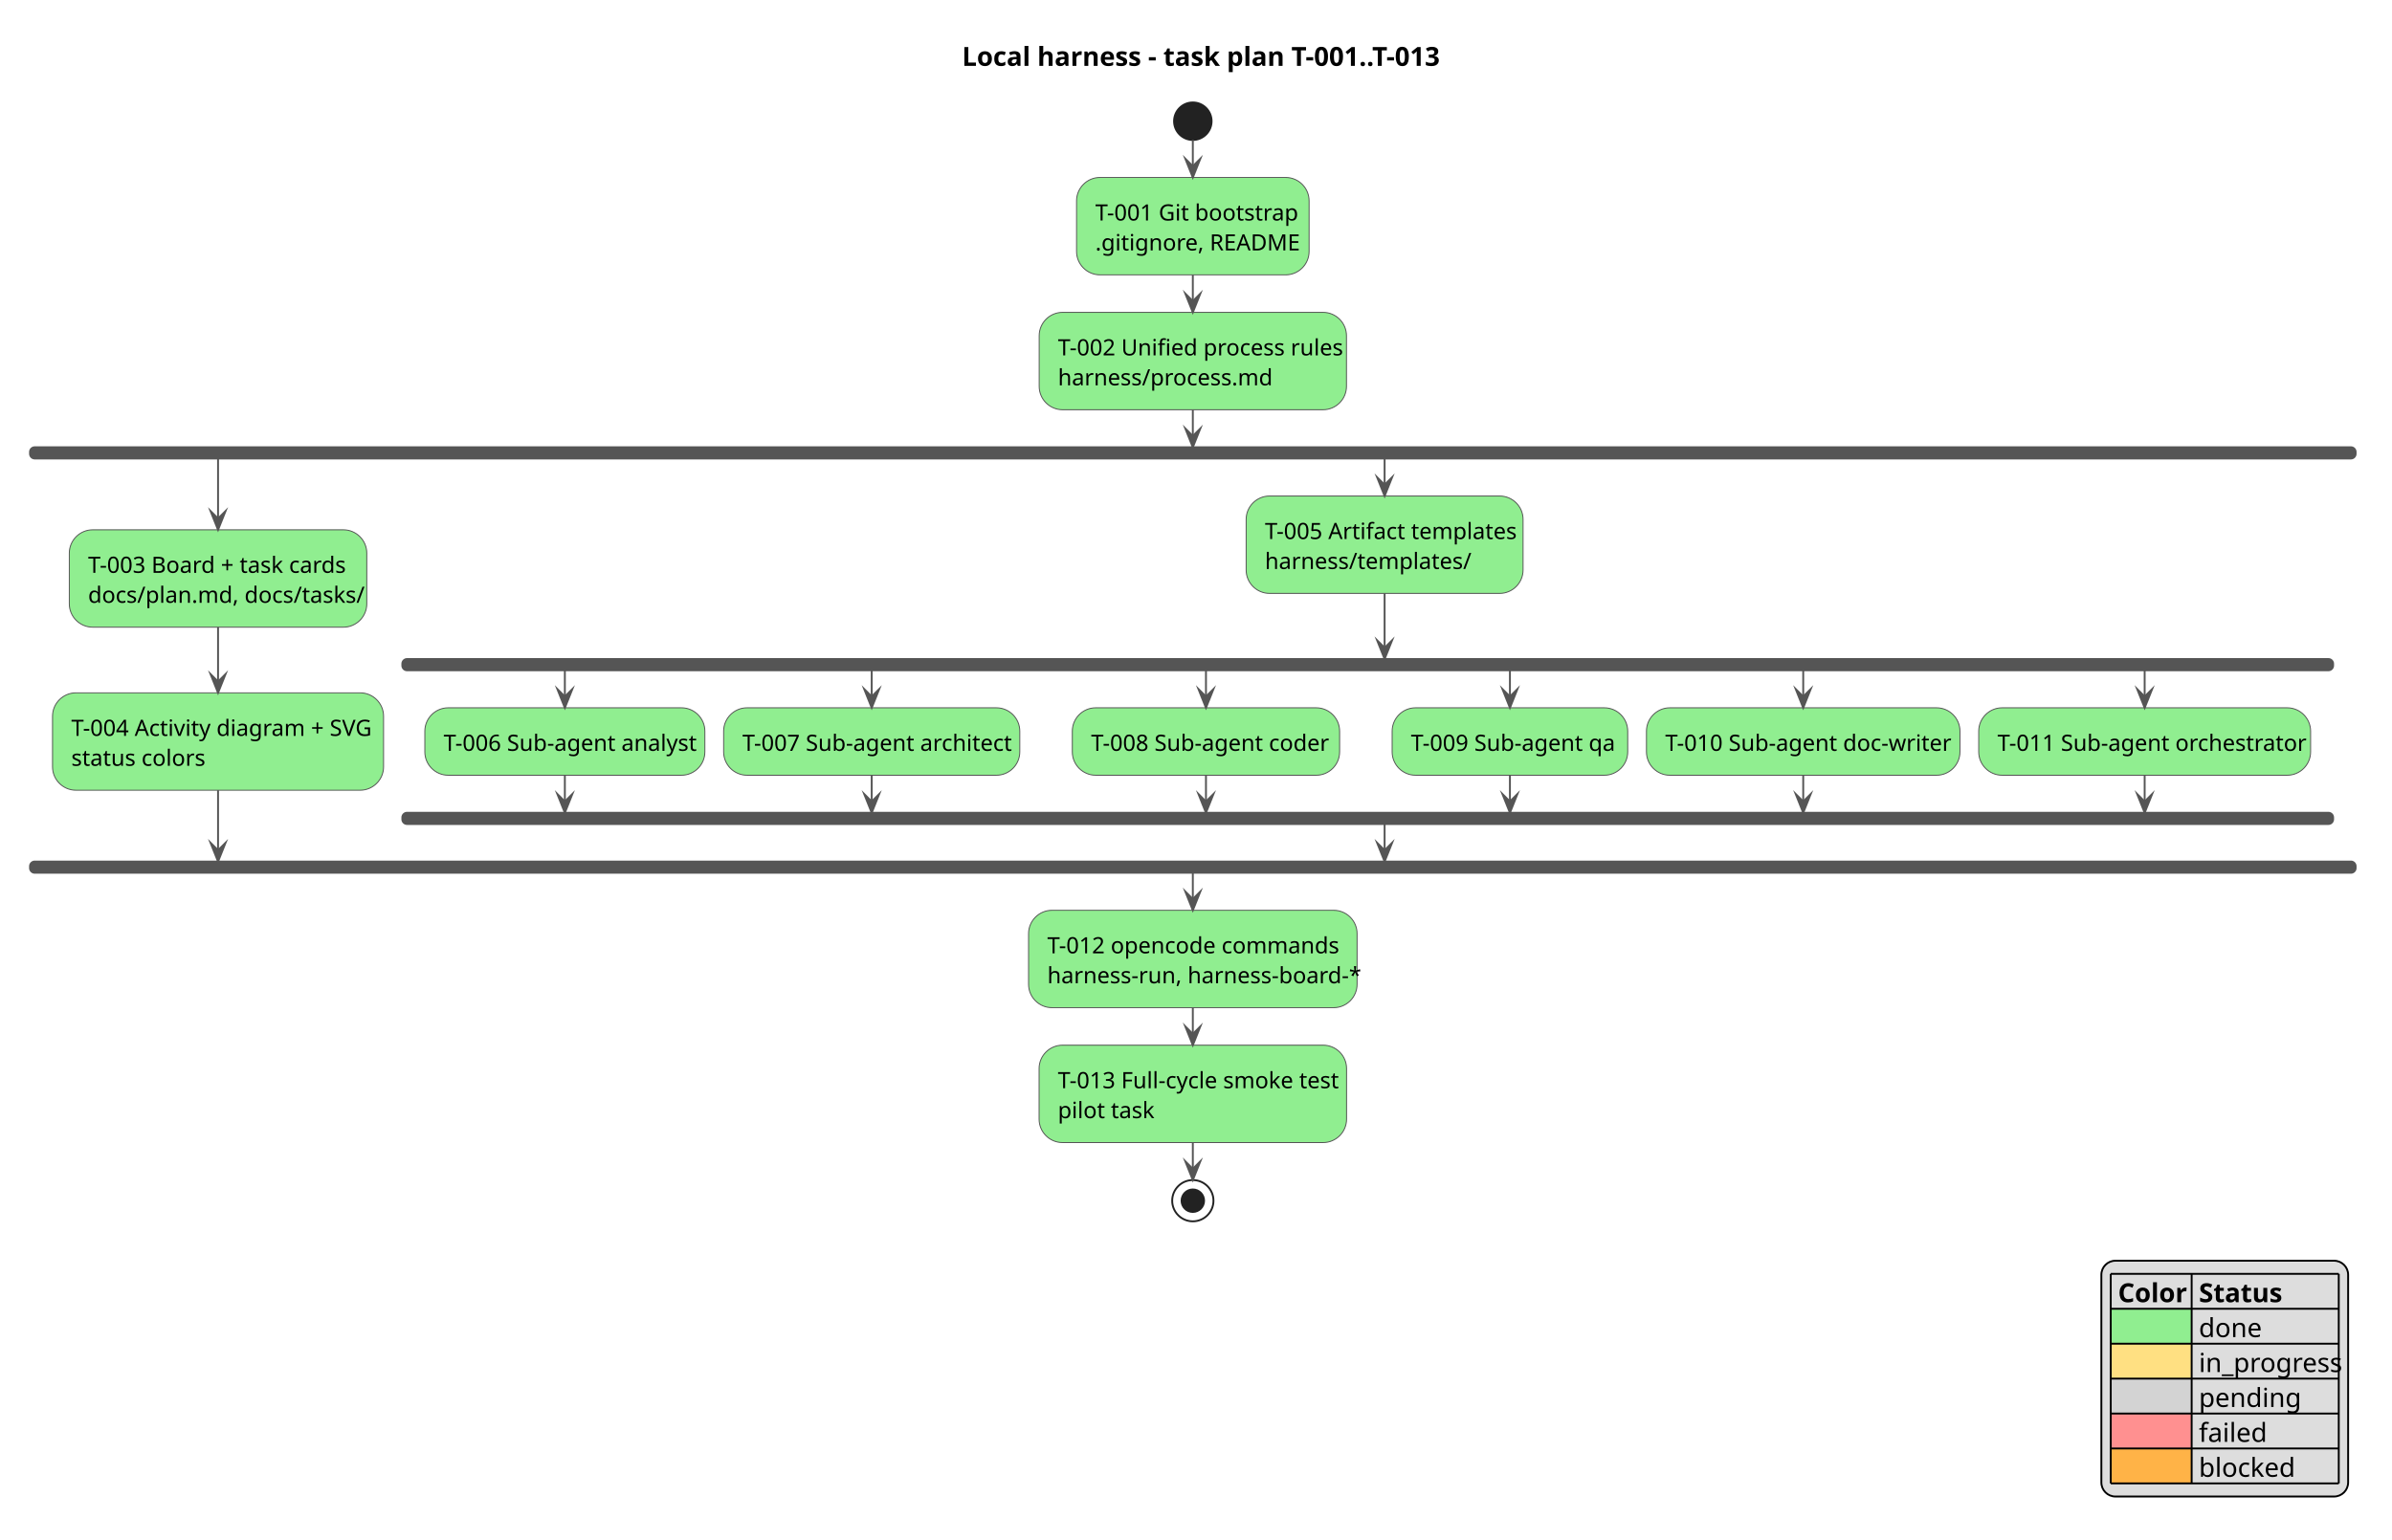
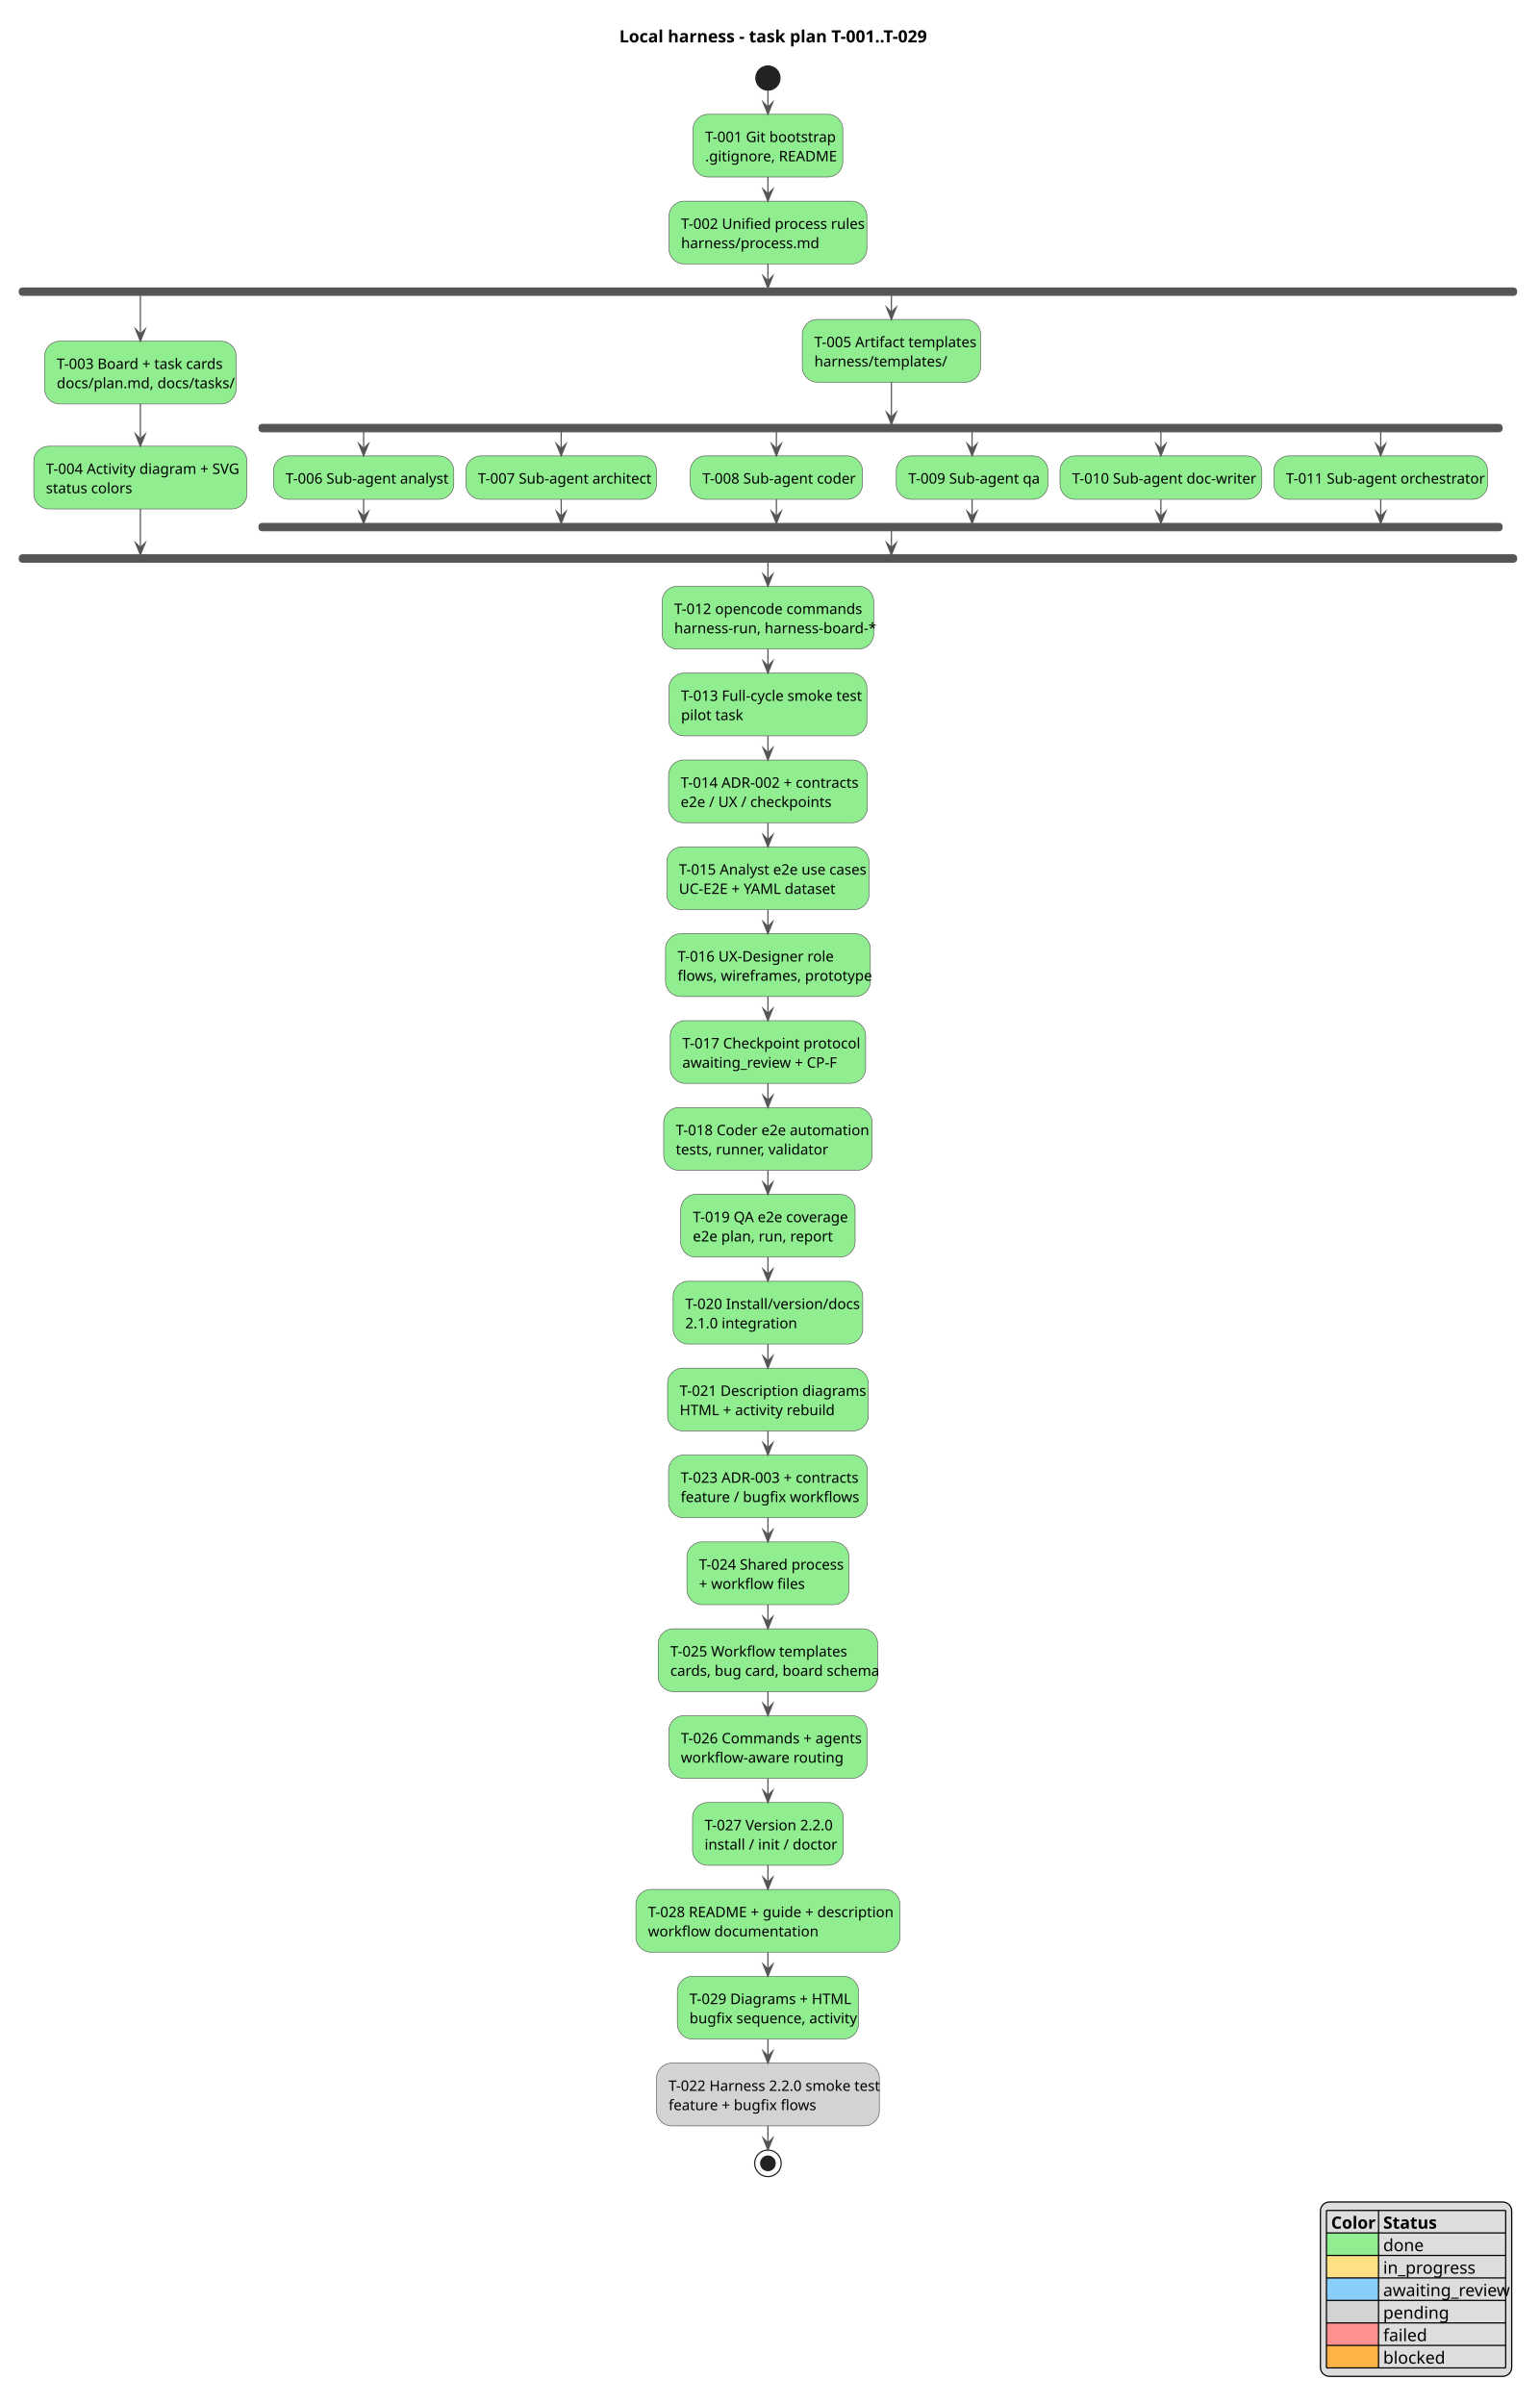
- <svg xmlns="http://www.w3.org/2000/svg" contentStyleType="text/css" data-diagram-type="ACTIVITY" height="821px" preserveAspectRatio="none" style="width:1275px;height:821px;background:#FFFFFF;" version="1.1" viewBox="0 0 1275 821" width="1275px" zoomAndPan="magnify">
+ <svg xmlns="http://www.w3.org/2000/svg" contentStyleType="text/css" data-diagram-type="ACTIVITY" height="1991px" preserveAspectRatio="none" style="width:1275px;height:1991px;background:#FFFFFF;" version="1.1" viewBox="0 0 1275 1991" width="1275px" zoomAndPan="magnify">
  <defs />
  <g>
    <g class="title" data-source-line="5">
-       <text fill="#000000" font-family="Segoe UI" font-size="14" font-weight="700" lengthAdjust="spacing" textLength="248.076" x="512.77" y="35.107">Local harness - task plan T-001..T-013</text>
+       <text fill="#000000" font-family="Segoe UI" font-size="14" font-weight="700" lengthAdjust="spacing" textLength="248.076" x="512.77" y="35.107">Local harness - task plan T-001..T-029</text>
    </g>
    <ellipse cx="635.809" cy="64.621" fill="#222222" rx="10" ry="10" style="stroke:#222222;stroke-width:1;" />
    <rect fill="#90EE90" height="51.922" rx="12.5" ry="12.5" style="stroke:#555555;stroke-width:0.5;" width="123.945" x="573.836" y="94.621" />
    <text fill="#000000" font-family="Segoe UI" font-size="12" lengthAdjust="spacing" textLength="103.945" x="583.836" y="117.57">T-001 Git bootstrap</text>
    <text fill="#000000" font-family="Segoe UI" font-size="12" lengthAdjust="spacing" textLength="103.019" x="583.836" y="133.531">.gitignore, README</text>
    <rect fill="#90EE90" height="51.922" rx="12.5" ry="12.5" style="stroke:#555555;stroke-width:0.5;" width="163.795" x="553.911" y="166.543" />
    <text fill="#000000" font-family="Segoe UI" font-size="12" lengthAdjust="spacing" textLength="143.795" x="563.911" y="189.492">T-002 Unified process rules</text>
    <text fill="#000000" font-family="Segoe UI" font-size="12" lengthAdjust="spacing" textLength="105.258" x="563.911" y="205.453">harness/process.md</text>
    <rect fill="#555555" height="6" rx="2.5" ry="2.5" style="stroke:#555555;stroke-width:1;" width="1239.617" x="16" y="238.465" />
    <rect fill="#90EE90" height="51.922" rx="12.5" ry="12.5" style="stroke:#555555;stroke-width:0.5;" width="158.562" x="36.944" y="282.484" />
    <text fill="#000000" font-family="Segoe UI" font-size="12" lengthAdjust="spacing" textLength="132.31" x="46.944" y="305.434">T-003 Board + task cards</text>
    <text fill="#000000" font-family="Segoe UI" font-size="12" lengthAdjust="spacing" textLength="138.562" x="46.944" y="321.394">docs/plan.md, docs/tasks/</text>
    <rect fill="#90EE90" height="51.922" rx="12.5" ry="12.5" style="stroke:#555555;stroke-width:0.5;" width="176.451" x="28" y="369.406" />
    <text fill="#000000" font-family="Segoe UI" font-size="12" lengthAdjust="spacing" textLength="156.451" x="38" y="392.356">T-004 Activity diagram + SVG</text>
    <text fill="#000000" font-family="Segoe UI" font-size="12" lengthAdjust="spacing" textLength="66.275" x="38" y="408.316">status colors</text>
    <rect fill="#90EE90" height="51.922" rx="12.5" ry="12.5" style="stroke:#555555;stroke-width:0.5;" width="147.6" x="664.234" y="264.465" />
    <text fill="#000000" font-family="Segoe UI" font-size="12" lengthAdjust="spacing" textLength="127.6" x="674.234" y="287.414">T-005 Artifact templates</text>
    <text fill="#000000" font-family="Segoe UI" font-size="12" lengthAdjust="spacing" textLength="101.848" x="674.234" y="303.375">harness/templates/</text>
    <rect fill="#555555" height="6" rx="2.5" ry="2.5" style="stroke:#555555;stroke-width:1;" width="1029.166" x="214.451" y="351.387" />
    <rect fill="#90EE90" height="35.961" rx="12.5" ry="12.5" style="stroke:#555555;stroke-width:0.5;" width="149.264" x="226.451" y="377.387" />
    <text fill="#000000" font-family="Segoe UI" font-size="12" lengthAdjust="spacing" textLength="129.264" x="236.451" y="400.336">T-006 Sub-agent analyst</text>
    <rect fill="#90EE90" height="35.961" rx="12.5" ry="12.5" style="stroke:#555555;stroke-width:0.5;" width="157.859" x="385.715" y="377.387" />
    <text fill="#000000" font-family="Segoe UI" font-size="12" lengthAdjust="spacing" textLength="137.859" x="395.715" y="400.336">T-007 Sub-agent architect</text>
    <rect fill="#90EE90" height="35.961" rx="12.5" ry="12.5" style="stroke:#555555;stroke-width:0.5;" width="142.478" x="571.574" y="377.387" />
    <text fill="#000000" font-family="Segoe UI" font-size="12" lengthAdjust="spacing" textLength="122.478" x="581.574" y="400.336">T-008 Sub-agent coder</text>
    <rect fill="#90EE90" height="35.961" rx="12.5" ry="12.5" style="stroke:#555555;stroke-width:0.5;" width="125.562" x="742.053" y="377.387" />
    <text fill="#000000" font-family="Segoe UI" font-size="12" lengthAdjust="spacing" textLength="105.562" x="752.053" y="400.336">T-009 Sub-agent qa</text>
    <rect fill="#90EE90" height="35.961" rx="12.5" ry="12.5" style="stroke:#555555;stroke-width:0.5;" width="167.094" x="877.615" y="377.387" />
    <text fill="#000000" font-family="Segoe UI" font-size="12" lengthAdjust="spacing" textLength="147.094" x="887.615" y="400.336">T-010 Sub-agent doc-writer</text>
    <rect fill="#90EE90" height="35.961" rx="12.5" ry="12.5" style="stroke:#555555;stroke-width:0.5;" width="176.908" x="1054.709" y="377.387" />
    <text fill="#000000" font-family="Segoe UI" font-size="12" lengthAdjust="spacing" textLength="156.908" x="1064.709" y="400.336">T-011 Sub-agent orchestrator</text>
    <rect fill="#555555" height="6" rx="2.5" ry="2.5" style="stroke:#555555;stroke-width:1;" width="1029.166" x="214.451" y="433.348" />
    <rect fill="#555555" height="6" rx="2.5" ry="2.5" style="stroke:#555555;stroke-width:1;" width="1239.617" x="16" y="459.348" />
    <rect fill="#90EE90" height="51.922" rx="12.5" ry="12.5" style="stroke:#555555;stroke-width:0.5;" width="175.109" x="548.254" y="485.348" />
    <text fill="#000000" font-family="Segoe UI" font-size="12" lengthAdjust="spacing" textLength="148.435" x="558.254" y="508.297">T-012 opencode commands</text>
    <text fill="#000000" font-family="Segoe UI" font-size="12" lengthAdjust="spacing" textLength="155.109" x="558.254" y="524.258">harness-run, harness-board-*</text>
    <rect fill="#90EE90" height="51.922" rx="12.5" ry="12.5" style="stroke:#555555;stroke-width:0.5;" width="163.889" x="553.864" y="557.269" />
    <text fill="#000000" font-family="Segoe UI" font-size="12" lengthAdjust="spacing" textLength="143.889" x="563.864" y="580.219">T-013 Full-cycle smoke test</text>
    <text fill="#000000" font-family="Segoe UI" font-size="12" lengthAdjust="spacing" textLength="48.48" x="563.864" y="596.18">pilot task</text>
-     <ellipse cx="635.809" cy="640.191" fill="none" rx="11" ry="11" style="stroke:#222222;stroke-width:1;" />
-     <ellipse cx="635.809" cy="640.191" fill="#222222" rx="6" ry="6" style="stroke:#222222;stroke-width:1;" />
+     <rect fill="#90EE90" height="51.922" rx="12.5" ry="12.5" style="stroke:#555555;stroke-width:0.5;" width="164.51" x="553.554" y="629.191" />
+     <text fill="#000000" font-family="Segoe UI" font-size="12" lengthAdjust="spacing" textLength="144.51" x="563.554" y="652.141">T-014 ADR-002 + contracts</text>
+     <text fill="#000000" font-family="Segoe UI" font-size="12" lengthAdjust="spacing" textLength="119.9" x="563.554" y="668.102">e2e / UX / checkpoints</text>
+     <rect fill="#90EE90" height="51.922" rx="12.5" ry="12.5" style="stroke:#555555;stroke-width:0.5;" width="167.434" x="552.092" y="701.113" />
+     <text fill="#000000" font-family="Segoe UI" font-size="12" lengthAdjust="spacing" textLength="147.434" x="562.092" y="724.062">T-015 Analyst e2e use cases</text>
+     <text fill="#000000" font-family="Segoe UI" font-size="12" lengthAdjust="spacing" textLength="126.727" x="562.092" y="740.023">UC-E2E + YAML dataset</text>
+     <rect fill="#90EE90" height="51.922" rx="12.5" ry="12.5" style="stroke:#555555;stroke-width:0.5;" width="169.555" x="551.031" y="773.035" />
+     <text fill="#000000" font-family="Segoe UI" font-size="12" lengthAdjust="spacing" textLength="124.564" x="561.031" y="795.984">T-016 UX-Designer role</text>
+     <text fill="#000000" font-family="Segoe UI" font-size="12" lengthAdjust="spacing" textLength="149.555" x="561.031" y="811.945">flows, wireframes, prototype</text>
+     <rect fill="#90EE90" height="51.922" rx="12.5" ry="12.5" style="stroke:#555555;stroke-width:0.5;" width="161.756" x="554.931" y="844.957" />
+     <text fill="#000000" font-family="Segoe UI" font-size="12" lengthAdjust="spacing" textLength="141.756" x="564.931" y="867.906">T-017 Checkpoint protocol</text>
+     <text fill="#000000" font-family="Segoe UI" font-size="12" lengthAdjust="spacing" textLength="123.24" x="564.931" y="883.867">awaiting_review + CP-F</text>
+     <rect fill="#90EE90" height="51.922" rx="12.5" ry="12.5" style="stroke:#555555;stroke-width:0.5;" width="172.578" x="549.519" y="916.879" />
+     <text fill="#000000" font-family="Segoe UI" font-size="12" lengthAdjust="spacing" textLength="152.578" x="559.519" y="939.828">T-018 Coder e2e automation</text>
+     <text fill="#000000" font-family="Segoe UI" font-size="12" lengthAdjust="spacing" textLength="117.469" x="559.519" y="955.789">tests, runner, validator</text>
+     <rect fill="#90EE90" height="51.922" rx="12.5" ry="12.5" style="stroke:#555555;stroke-width:0.5;" width="144.377" x="563.62" y="988.801" />
+     <text fill="#000000" font-family="Segoe UI" font-size="12" lengthAdjust="spacing" textLength="124.377" x="573.62" y="1011.75">T-019 QA e2e coverage</text>
+     <text fill="#000000" font-family="Segoe UI" font-size="12" lengthAdjust="spacing" textLength="107.467" x="573.62" y="1027.711">e2e plan, run, report</text>
+     <rect fill="#90EE90" height="51.922" rx="12.5" ry="12.5" style="stroke:#555555;stroke-width:0.5;" width="156.94" x="557.339" y="1060.723" />
+     <text fill="#000000" font-family="Segoe UI" font-size="12" lengthAdjust="spacing" textLength="136.94" x="567.339" y="1083.672">T-020 Install/version/docs</text>
+     <text fill="#000000" font-family="Segoe UI" font-size="12" lengthAdjust="spacing" textLength="86.074" x="567.339" y="1099.633">2.1.0 integration</text>
+     <rect fill="#90EE90" height="51.922" rx="12.5" ry="12.5" style="stroke:#555555;stroke-width:0.5;" width="166.168" x="552.725" y="1132.645" />
+     <text fill="#000000" font-family="Segoe UI" font-size="12" lengthAdjust="spacing" textLength="146.168" x="562.725" y="1155.594">T-021 Description diagrams</text>
+     <text fill="#000000" font-family="Segoe UI" font-size="12" lengthAdjust="spacing" textLength="123.621" x="562.725" y="1171.555">HTML + activity rebuild</text>
+     <rect fill="#90EE90" height="51.922" rx="12.5" ry="12.5" style="stroke:#555555;stroke-width:0.5;" width="164.51" x="553.554" y="1204.566" />
+     <text fill="#000000" font-family="Segoe UI" font-size="12" lengthAdjust="spacing" textLength="144.51" x="563.554" y="1227.516">T-023 ADR-003 + contracts</text>
+     <text fill="#000000" font-family="Segoe UI" font-size="12" lengthAdjust="spacing" textLength="138.357" x="563.554" y="1243.477">feature / bugfix workflows</text>
+     <rect fill="#90EE90" height="51.922" rx="12.5" ry="12.5" style="stroke:#555555;stroke-width:0.5;" width="134.111" x="568.753" y="1276.488" />
+     <text fill="#000000" font-family="Segoe UI" font-size="12" lengthAdjust="spacing" textLength="114.111" x="578.753" y="1299.438">T-024 Shared process</text>
+     <text fill="#000000" font-family="Segoe UI" font-size="12" lengthAdjust="spacing" textLength="83.924" x="578.753" y="1315.398">+ workflow files</text>
+     <rect fill="#90EE90" height="51.922" rx="12.5" ry="12.5" style="stroke:#555555;stroke-width:0.5;" width="181.701" x="544.958" y="1348.41" />
+     <text fill="#000000" font-family="Segoe UI" font-size="12" lengthAdjust="spacing" textLength="139.986" x="554.958" y="1371.359">T-025 Workflow templates</text>
+     <text fill="#000000" font-family="Segoe UI" font-size="12" lengthAdjust="spacing" textLength="161.701" x="554.958" y="1387.32">cards, bug card, board schema</text>
+     <rect fill="#90EE90" height="51.922" rx="12.5" ry="12.5" style="stroke:#555555;stroke-width:0.5;" width="164.147" x="553.735" y="1420.332" />
+     <text fill="#000000" font-family="Segoe UI" font-size="12" lengthAdjust="spacing" textLength="144.147" x="563.735" y="1443.281">T-026 Commands + agents</text>
+     <text fill="#000000" font-family="Segoe UI" font-size="12" lengthAdjust="spacing" textLength="126.445" x="563.735" y="1459.242">workflow-aware routing</text>
+     <rect fill="#90EE90" height="51.922" rx="12.5" ry="12.5" style="stroke:#555555;stroke-width:0.5;" width="124.853" x="573.382" y="1492.254" />
+     <text fill="#000000" font-family="Segoe UI" font-size="12" lengthAdjust="spacing" textLength="101.397" x="583.382" y="1515.203">T-027 Version 2.2.0</text>
+     <text fill="#000000" font-family="Segoe UI" font-size="12" lengthAdjust="spacing" textLength="104.853" x="583.382" y="1531.164">install / init / doctor</text>
+     <rect fill="#90EE90" height="51.922" rx="12.5" ry="12.5" style="stroke:#555555;stroke-width:0.5;" width="218.603" x="526.507" y="1564.176" />
+     <text fill="#000000" font-family="Segoe UI" font-size="12" lengthAdjust="spacing" textLength="198.603" x="536.507" y="1587.125">T-028 README + guide + description</text>
+     <text fill="#000000" font-family="Segoe UI" font-size="12" lengthAdjust="spacing" textLength="132.293" x="536.507" y="1603.086">workflow documentation</text>
+     <rect fill="#90EE90" height="51.922" rx="12.5" ry="12.5" style="stroke:#555555;stroke-width:0.5;" width="149.99" x="560.813" y="1636.098" />
+     <text fill="#000000" font-family="Segoe UI" font-size="12" lengthAdjust="spacing" textLength="129.99" x="570.813" y="1659.047">T-029 Diagrams + HTML</text>
+     <text fill="#000000" font-family="Segoe UI" font-size="12" lengthAdjust="spacing" textLength="129.516" x="570.813" y="1675.008">bugfix sequence, activity</text>
+     <rect fill="#D3D3D3" height="51.922" rx="12.5" ry="12.5" style="stroke:#555555;stroke-width:0.5;" width="184.496" x="543.561" y="1708.02" />
+     <text fill="#000000" font-family="Segoe UI" font-size="12" lengthAdjust="spacing" textLength="164.496" x="553.561" y="1730.969">T-022 Harness 2.2.0 smoke test</text>
+     <text fill="#000000" font-family="Segoe UI" font-size="12" lengthAdjust="spacing" textLength="116.051" x="553.561" y="1746.93">feature + bugfix flows</text>
+     <ellipse cx="635.809" cy="1790.941" fill="none" rx="11" ry="11" style="stroke:#222222;stroke-width:1;" />
+     <ellipse cx="635.809" cy="1790.941" fill="#222222" rx="6" ry="6" style="stroke:#222222;stroke-width:1;" />
    <line style="stroke:#555555;stroke-width:1;" x1="635.809" x2="635.809" y1="74.621" y2="94.621" />
    <polygon fill="#555555" points="631.809,84.621,635.809,94.621,639.809,84.621,635.809,88.621" style="stroke:#555555;stroke-width:1;stroke-linejoin:miter;stroke-miterlimit:10;" />
    <line style="stroke:#555555;stroke-width:1;" x1="635.809" x2="635.809" y1="146.543" y2="166.543" />
    <polygon fill="#555555" points="631.809,156.543,635.809,166.543,639.809,156.543,635.809,160.543" style="stroke:#555555;stroke-width:1;stroke-linejoin:miter;stroke-miterlimit:10;" />
    <line style="stroke:#555555;stroke-width:1;" x1="116.226" x2="116.226" y1="334.406" y2="369.406" />
    <polygon fill="#555555" points="112.226,359.406,116.226,369.406,120.226,359.406,116.226,363.406" style="stroke:#555555;stroke-width:1;stroke-linejoin:miter;stroke-miterlimit:10;" />
    <line style="stroke:#555555;stroke-width:1;" x1="301.083" x2="301.083" y1="357.387" y2="377.387" />
    <polygon fill="#555555" points="297.083,367.387,301.083,377.387,305.083,367.387,301.083,371.387" style="stroke:#555555;stroke-width:1;stroke-linejoin:miter;stroke-miterlimit:10;" />
    <line style="stroke:#555555;stroke-width:1;" x1="464.644" x2="464.644" y1="357.387" y2="377.387" />
    <polygon fill="#555555" points="460.644,367.387,464.644,377.387,468.644,367.387,464.644,371.387" style="stroke:#555555;stroke-width:1;stroke-linejoin:miter;stroke-miterlimit:10;" />
    <line style="stroke:#555555;stroke-width:1;" x1="642.813" x2="642.813" y1="357.387" y2="377.387" />
    <polygon fill="#555555" points="638.813,367.387,642.813,377.387,646.813,367.387,642.813,371.387" style="stroke:#555555;stroke-width:1;stroke-linejoin:miter;stroke-miterlimit:10;" />
    <line style="stroke:#555555;stroke-width:1;" x1="804.834" x2="804.834" y1="357.387" y2="377.387" />
    <polygon fill="#555555" points="800.834,367.387,804.834,377.387,808.834,367.387,804.834,371.387" style="stroke:#555555;stroke-width:1;stroke-linejoin:miter;stroke-miterlimit:10;" />
    <line style="stroke:#555555;stroke-width:1;" x1="961.162" x2="961.162" y1="357.387" y2="377.387" />
    <polygon fill="#555555" points="957.162,367.387,961.162,377.387,965.162,367.387,961.162,371.387" style="stroke:#555555;stroke-width:1;stroke-linejoin:miter;stroke-miterlimit:10;" />
    <line style="stroke:#555555;stroke-width:1;" x1="1143.163" x2="1143.163" y1="357.387" y2="377.387" />
    <polygon fill="#555555" points="1139.163,367.387,1143.163,377.387,1147.163,367.387,1143.163,371.387" style="stroke:#555555;stroke-width:1;stroke-linejoin:miter;stroke-miterlimit:10;" />
    <line style="stroke:#555555;stroke-width:1;" x1="301.083" x2="301.083" y1="413.348" y2="433.348" />
    <polygon fill="#555555" points="297.083,423.348,301.083,433.348,305.083,423.348,301.083,427.348" style="stroke:#555555;stroke-width:1;stroke-linejoin:miter;stroke-miterlimit:10;" />
    <line style="stroke:#555555;stroke-width:1;" x1="464.644" x2="464.644" y1="413.348" y2="433.348" />
    <polygon fill="#555555" points="460.644,423.348,464.644,433.348,468.644,423.348,464.644,427.348" style="stroke:#555555;stroke-width:1;stroke-linejoin:miter;stroke-miterlimit:10;" />
    <line style="stroke:#555555;stroke-width:1;" x1="642.813" x2="642.813" y1="413.348" y2="433.348" />
    <polygon fill="#555555" points="638.813,423.348,642.813,433.348,646.813,423.348,642.813,427.348" style="stroke:#555555;stroke-width:1;stroke-linejoin:miter;stroke-miterlimit:10;" />
    <line style="stroke:#555555;stroke-width:1;" x1="804.834" x2="804.834" y1="413.348" y2="433.348" />
    <polygon fill="#555555" points="800.834,423.348,804.834,433.348,808.834,423.348,804.834,427.348" style="stroke:#555555;stroke-width:1;stroke-linejoin:miter;stroke-miterlimit:10;" />
    <line style="stroke:#555555;stroke-width:1;" x1="961.162" x2="961.162" y1="413.348" y2="433.348" />
    <polygon fill="#555555" points="957.162,423.348,961.162,433.348,965.162,423.348,961.162,427.348" style="stroke:#555555;stroke-width:1;stroke-linejoin:miter;stroke-miterlimit:10;" />
    <line style="stroke:#555555;stroke-width:1;" x1="1143.163" x2="1143.163" y1="413.348" y2="433.348" />
    <polygon fill="#555555" points="1139.163,423.348,1143.163,433.348,1147.163,423.348,1143.163,427.348" style="stroke:#555555;stroke-width:1;stroke-linejoin:miter;stroke-miterlimit:10;" />
    <line style="stroke:#555555;stroke-width:1;" x1="738.034" x2="738.034" y1="316.387" y2="351.387" />
    <polygon fill="#555555" points="734.034,341.387,738.034,351.387,742.034,341.387,738.034,345.387" style="stroke:#555555;stroke-width:1;stroke-linejoin:miter;stroke-miterlimit:10;" />
    <line style="stroke:#555555;stroke-width:1;" x1="116.226" x2="116.226" y1="244.465" y2="282.484" />
    <polygon fill="#555555" points="112.226,272.484,116.226,282.484,120.226,272.484,116.226,276.484" style="stroke:#555555;stroke-width:1;stroke-linejoin:miter;stroke-miterlimit:10;" />
    <line style="stroke:#555555;stroke-width:1;" x1="738.034" x2="738.034" y1="244.465" y2="264.465" />
    <polygon fill="#555555" points="734.034,254.465,738.034,264.465,742.034,254.465,738.034,258.465" style="stroke:#555555;stroke-width:1;stroke-linejoin:miter;stroke-miterlimit:10;" />
    <line style="stroke:#555555;stroke-width:1;" x1="116.226" x2="116.226" y1="421.328" y2="459.348" />
    <polygon fill="#555555" points="112.226,449.348,116.226,459.348,120.226,449.348,116.226,453.348" style="stroke:#555555;stroke-width:1;stroke-linejoin:miter;stroke-miterlimit:10;" />
    <line style="stroke:#555555;stroke-width:1;" x1="738.034" x2="738.034" y1="439.348" y2="459.348" />
    <polygon fill="#555555" points="734.034,449.348,738.034,459.348,742.034,449.348,738.034,453.348" style="stroke:#555555;stroke-width:1;stroke-linejoin:miter;stroke-miterlimit:10;" />
    <line style="stroke:#555555;stroke-width:1;" x1="635.809" x2="635.809" y1="218.465" y2="238.465" />
    <polygon fill="#555555" points="631.809,228.465,635.809,238.465,639.809,228.465,635.809,232.465" style="stroke:#555555;stroke-width:1;stroke-linejoin:miter;stroke-miterlimit:10;" />
    <line style="stroke:#555555;stroke-width:1;" x1="635.809" x2="635.809" y1="465.348" y2="485.348" />
    <polygon fill="#555555" points="631.809,475.348,635.809,485.348,639.809,475.348,635.809,479.348" style="stroke:#555555;stroke-width:1;stroke-linejoin:miter;stroke-miterlimit:10;" />
    <line style="stroke:#555555;stroke-width:1;" x1="635.809" x2="635.809" y1="537.269" y2="557.269" />
    <polygon fill="#555555" points="631.809,547.269,635.809,557.269,639.809,547.269,635.809,551.269" style="stroke:#555555;stroke-width:1;stroke-linejoin:miter;stroke-miterlimit:10;" />
    <line style="stroke:#555555;stroke-width:1;" x1="635.809" x2="635.809" y1="609.191" y2="629.191" />
    <polygon fill="#555555" points="631.809,619.191,635.809,629.191,639.809,619.191,635.809,623.191" style="stroke:#555555;stroke-width:1;stroke-linejoin:miter;stroke-miterlimit:10;" />
-     <g class="legend" data-source-line="33">
-       <rect fill="#DDDDDD" height="125.727" rx="7.5" ry="7.5" style="stroke:#000000;stroke-width:1;" width="131.536" x="1120.081" y="672.191" />
-       <text fill="#000000" font-family="Segoe UI" font-size="14" font-weight="700" lengthAdjust="spacing" textLength="35.403" x="1128.943" y="694.299">Color</text>
-       <text fill="#000000" font-family="Segoe UI" font-size="14" font-weight="700" lengthAdjust="spacing" textLength="40.906" x="1172.071" y="694.299">Status</text>
-       <rect fill="#90EE90" height="18.621" style="stroke:none;stroke-width:1;" width="43.128" x="1125.081" y="697.812" />
-       <text fill="#000000" font-family="Segoe UI" font-size="14" lengthAdjust="spacing" textLength="3.835" x="1125.081" y="712.92"> </text>
-       <text fill="#000000" font-family="Segoe UI" font-size="14" lengthAdjust="spacing" textLength="31.691" x="1172.044" y="712.92">done</text>
-       <rect fill="#FFE082" height="18.621" style="stroke:none;stroke-width:1;" width="43.128" x="1125.081" y="716.434" />
-       <text fill="#000000" font-family="Segoe UI" font-size="14" lengthAdjust="spacing" textLength="3.835" x="1125.081" y="731.541"> </text>
-       <text fill="#000000" font-family="Segoe UI" font-size="14" lengthAdjust="spacing" textLength="70.738" x="1172.044" y="731.541">in_progress</text>
-       <rect fill="#D3D3D3" height="18.621" style="stroke:none;stroke-width:1;" width="43.128" x="1125.081" y="735.055" />
-       <text fill="#000000" font-family="Segoe UI" font-size="14" lengthAdjust="spacing" textLength="3.835" x="1125.081" y="750.162"> </text>
-       <text fill="#000000" font-family="Segoe UI" font-size="14" lengthAdjust="spacing" textLength="51.276" x="1172.044" y="750.162">pending</text>
-       <rect fill="#FF9090" height="18.621" style="stroke:none;stroke-width:1;" width="43.128" x="1125.081" y="753.676" />
-       <text fill="#000000" font-family="Segoe UI" font-size="14" lengthAdjust="spacing" textLength="3.835" x="1125.081" y="768.783"> </text>
-       <text fill="#000000" font-family="Segoe UI" font-size="14" lengthAdjust="spacing" textLength="33.852" x="1172.044" y="768.783">failed</text>
-       <rect fill="#FFB347" height="18.621" style="stroke:none;stroke-width:1;" width="43.128" x="1125.081" y="772.297" />
-       <text fill="#000000" font-family="Segoe UI" font-size="14" lengthAdjust="spacing" textLength="3.835" x="1125.081" y="787.404"> </text>
-       <text fill="#000000" font-family="Segoe UI" font-size="14" lengthAdjust="spacing" textLength="48.815" x="1172.044" y="787.404">blocked</text>
-       <line style="stroke:#000000;stroke-width:1;" x1="1125.081" x2="1246.617" y1="679.191" y2="679.191" />
-       <line style="stroke:#000000;stroke-width:1;" x1="1125.081" x2="1246.617" y1="697.812" y2="697.812" />
-       <line style="stroke:#000000;stroke-width:1;" x1="1125.081" x2="1246.617" y1="716.434" y2="716.434" />
-       <line style="stroke:#000000;stroke-width:1;" x1="1125.081" x2="1246.617" y1="735.055" y2="735.055" />
-       <line style="stroke:#000000;stroke-width:1;" x1="1125.081" x2="1246.617" y1="753.676" y2="753.676" />
-       <line style="stroke:#000000;stroke-width:1;" x1="1125.081" x2="1246.617" y1="772.297" y2="772.297" />
-       <line style="stroke:#000000;stroke-width:1;" x1="1125.081" x2="1246.617" y1="790.918" y2="790.918" />
-       <line style="stroke:#000000;stroke-width:1;" x1="1125.081" x2="1125.081" y1="679.191" y2="790.918" />
-       <line style="stroke:#000000;stroke-width:1;" x1="1168.209" x2="1168.209" y1="679.191" y2="790.918" />
-       <line style="stroke:#000000;stroke-width:1;" x1="1246.617" x2="1246.617" y1="679.191" y2="790.918" />
+     <line style="stroke:#555555;stroke-width:1;" x1="635.809" x2="635.809" y1="681.113" y2="701.113" />
+     <polygon fill="#555555" points="631.809,691.113,635.809,701.113,639.809,691.113,635.809,695.113" style="stroke:#555555;stroke-width:1;stroke-linejoin:miter;stroke-miterlimit:10;" />
+     <line style="stroke:#555555;stroke-width:1;" x1="635.809" x2="635.809" y1="753.035" y2="773.035" />
+     <polygon fill="#555555" points="631.809,763.035,635.809,773.035,639.809,763.035,635.809,767.035" style="stroke:#555555;stroke-width:1;stroke-linejoin:miter;stroke-miterlimit:10;" />
+     <line style="stroke:#555555;stroke-width:1;" x1="635.809" x2="635.809" y1="824.957" y2="844.957" />
+     <polygon fill="#555555" points="631.809,834.957,635.809,844.957,639.809,834.957,635.809,838.957" style="stroke:#555555;stroke-width:1;stroke-linejoin:miter;stroke-miterlimit:10;" />
+     <line style="stroke:#555555;stroke-width:1;" x1="635.809" x2="635.809" y1="896.879" y2="916.879" />
+     <polygon fill="#555555" points="631.809,906.879,635.809,916.879,639.809,906.879,635.809,910.879" style="stroke:#555555;stroke-width:1;stroke-linejoin:miter;stroke-miterlimit:10;" />
+     <line style="stroke:#555555;stroke-width:1;" x1="635.809" x2="635.809" y1="968.801" y2="988.801" />
+     <polygon fill="#555555" points="631.809,978.801,635.809,988.801,639.809,978.801,635.809,982.801" style="stroke:#555555;stroke-width:1;stroke-linejoin:miter;stroke-miterlimit:10;" />
+     <line style="stroke:#555555;stroke-width:1;" x1="635.809" x2="635.809" y1="1040.723" y2="1060.723" />
+     <polygon fill="#555555" points="631.809,1050.723,635.809,1060.723,639.809,1050.723,635.809,1054.723" style="stroke:#555555;stroke-width:1;stroke-linejoin:miter;stroke-miterlimit:10;" />
+     <line style="stroke:#555555;stroke-width:1;" x1="635.809" x2="635.809" y1="1112.645" y2="1132.645" />
+     <polygon fill="#555555" points="631.809,1122.645,635.809,1132.645,639.809,1122.645,635.809,1126.645" style="stroke:#555555;stroke-width:1;stroke-linejoin:miter;stroke-miterlimit:10;" />
+     <line style="stroke:#555555;stroke-width:1;" x1="635.809" x2="635.809" y1="1184.566" y2="1204.566" />
+     <polygon fill="#555555" points="631.809,1194.566,635.809,1204.566,639.809,1194.566,635.809,1198.566" style="stroke:#555555;stroke-width:1;stroke-linejoin:miter;stroke-miterlimit:10;" />
+     <line style="stroke:#555555;stroke-width:1;" x1="635.809" x2="635.809" y1="1256.488" y2="1276.488" />
+     <polygon fill="#555555" points="631.809,1266.488,635.809,1276.488,639.809,1266.488,635.809,1270.488" style="stroke:#555555;stroke-width:1;stroke-linejoin:miter;stroke-miterlimit:10;" />
+     <line style="stroke:#555555;stroke-width:1;" x1="635.809" x2="635.809" y1="1328.41" y2="1348.41" />
+     <polygon fill="#555555" points="631.809,1338.41,635.809,1348.41,639.809,1338.41,635.809,1342.41" style="stroke:#555555;stroke-width:1;stroke-linejoin:miter;stroke-miterlimit:10;" />
+     <line style="stroke:#555555;stroke-width:1;" x1="635.809" x2="635.809" y1="1400.332" y2="1420.332" />
+     <polygon fill="#555555" points="631.809,1410.332,635.809,1420.332,639.809,1410.332,635.809,1414.332" style="stroke:#555555;stroke-width:1;stroke-linejoin:miter;stroke-miterlimit:10;" />
+     <line style="stroke:#555555;stroke-width:1;" x1="635.809" x2="635.809" y1="1472.254" y2="1492.254" />
+     <polygon fill="#555555" points="631.809,1482.254,635.809,1492.254,639.809,1482.254,635.809,1486.254" style="stroke:#555555;stroke-width:1;stroke-linejoin:miter;stroke-miterlimit:10;" />
+     <line style="stroke:#555555;stroke-width:1;" x1="635.809" x2="635.809" y1="1544.176" y2="1564.176" />
+     <polygon fill="#555555" points="631.809,1554.176,635.809,1564.176,639.809,1554.176,635.809,1558.176" style="stroke:#555555;stroke-width:1;stroke-linejoin:miter;stroke-miterlimit:10;" />
+     <line style="stroke:#555555;stroke-width:1;" x1="635.809" x2="635.809" y1="1616.098" y2="1636.098" />
+     <polygon fill="#555555" points="631.809,1626.098,635.809,1636.098,639.809,1626.098,635.809,1630.098" style="stroke:#555555;stroke-width:1;stroke-linejoin:miter;stroke-miterlimit:10;" />
+     <line style="stroke:#555555;stroke-width:1;" x1="635.809" x2="635.809" y1="1688.02" y2="1708.02" />
+     <polygon fill="#555555" points="631.809,1698.02,635.809,1708.02,639.809,1698.02,635.809,1702.02" style="stroke:#555555;stroke-width:1;stroke-linejoin:miter;stroke-miterlimit:10;" />
+     <line style="stroke:#555555;stroke-width:1;" x1="635.809" x2="635.809" y1="1759.941" y2="1779.941" />
+     <polygon fill="#555555" points="631.809,1769.941,635.809,1779.941,639.809,1769.941,635.809,1773.941" style="stroke:#555555;stroke-width:1;stroke-linejoin:miter;stroke-miterlimit:10;" />
+     <g class="legend" data-source-line="49">
+       <rect fill="#DDDDDD" height="144.348" rx="7.5" ry="7.5" style="stroke:#000000;stroke-width:1;" width="158.388" x="1093.229" y="1822.941" />
+       <text fill="#000000" font-family="Segoe UI" font-size="14" font-weight="700" lengthAdjust="spacing" textLength="35.403" x="1102.092" y="1845.049">Color</text>
+       <text fill="#000000" font-family="Segoe UI" font-size="14" font-weight="700" lengthAdjust="spacing" textLength="40.906" x="1145.22" y="1845.049">Status</text>
+       <rect fill="#90EE90" height="18.621" style="stroke:none;stroke-width:1;" width="43.128" x="1098.229" y="1848.562" />
+       <text fill="#000000" font-family="Segoe UI" font-size="14" lengthAdjust="spacing" textLength="3.835" x="1098.229" y="1863.67"> </text>
+       <text fill="#000000" font-family="Segoe UI" font-size="14" lengthAdjust="spacing" textLength="31.691" x="1145.192" y="1863.67">done</text>
+       <rect fill="#FFE082" height="18.621" style="stroke:none;stroke-width:1;" width="43.128" x="1098.229" y="1867.184" />
+       <text fill="#000000" font-family="Segoe UI" font-size="14" lengthAdjust="spacing" textLength="3.835" x="1098.229" y="1882.291"> </text>
+       <text fill="#000000" font-family="Segoe UI" font-size="14" lengthAdjust="spacing" textLength="70.738" x="1145.192" y="1882.291">in_progress</text>
+       <rect fill="#87CEFA" height="18.621" style="stroke:none;stroke-width:1;" width="43.128" x="1098.229" y="1885.805" />
+       <text fill="#000000" font-family="Segoe UI" font-size="14" lengthAdjust="spacing" textLength="3.835" x="1098.229" y="1900.912"> </text>
+       <text fill="#000000" font-family="Segoe UI" font-size="14" lengthAdjust="spacing" textLength="97.59" x="1145.192" y="1900.912">awaiting_review</text>
+       <rect fill="#D3D3D3" height="18.621" style="stroke:none;stroke-width:1;" width="43.128" x="1098.229" y="1904.426" />
+       <text fill="#000000" font-family="Segoe UI" font-size="14" lengthAdjust="spacing" textLength="3.835" x="1098.229" y="1919.533"> </text>
+       <text fill="#000000" font-family="Segoe UI" font-size="14" lengthAdjust="spacing" textLength="51.276" x="1145.192" y="1919.533">pending</text>
+       <rect fill="#FF9090" height="18.621" style="stroke:none;stroke-width:1;" width="43.128" x="1098.229" y="1923.047" />
+       <text fill="#000000" font-family="Segoe UI" font-size="14" lengthAdjust="spacing" textLength="3.835" x="1098.229" y="1938.154"> </text>
+       <text fill="#000000" font-family="Segoe UI" font-size="14" lengthAdjust="spacing" textLength="33.852" x="1145.192" y="1938.154">failed</text>
+       <rect fill="#FFB347" height="18.621" style="stroke:none;stroke-width:1;" width="43.128" x="1098.229" y="1941.668" />
+       <text fill="#000000" font-family="Segoe UI" font-size="14" lengthAdjust="spacing" textLength="3.835" x="1098.229" y="1956.775"> </text>
+       <text fill="#000000" font-family="Segoe UI" font-size="14" lengthAdjust="spacing" textLength="48.815" x="1145.192" y="1956.775">blocked</text>
+       <line style="stroke:#000000;stroke-width:1;" x1="1098.229" x2="1246.617" y1="1829.941" y2="1829.941" />
+       <line style="stroke:#000000;stroke-width:1;" x1="1098.229" x2="1246.617" y1="1848.562" y2="1848.562" />
+       <line style="stroke:#000000;stroke-width:1;" x1="1098.229" x2="1246.617" y1="1867.184" y2="1867.184" />
+       <line style="stroke:#000000;stroke-width:1;" x1="1098.229" x2="1246.617" y1="1885.805" y2="1885.805" />
+       <line style="stroke:#000000;stroke-width:1;" x1="1098.229" x2="1246.617" y1="1904.426" y2="1904.426" />
+       <line style="stroke:#000000;stroke-width:1;" x1="1098.229" x2="1246.617" y1="1923.047" y2="1923.047" />
+       <line style="stroke:#000000;stroke-width:1;" x1="1098.229" x2="1246.617" y1="1941.668" y2="1941.668" />
+       <line style="stroke:#000000;stroke-width:1;" x1="1098.229" x2="1246.617" y1="1960.289" y2="1960.289" />
+       <line style="stroke:#000000;stroke-width:1;" x1="1098.229" x2="1098.229" y1="1829.941" y2="1960.289" />
+       <line style="stroke:#000000;stroke-width:1;" x1="1141.357" x2="1141.357" y1="1829.941" y2="1960.289" />
+       <line style="stroke:#000000;stroke-width:1;" x1="1246.617" x2="1246.617" y1="1829.941" y2="1960.289" />
    </g>
  </g>
</svg>
